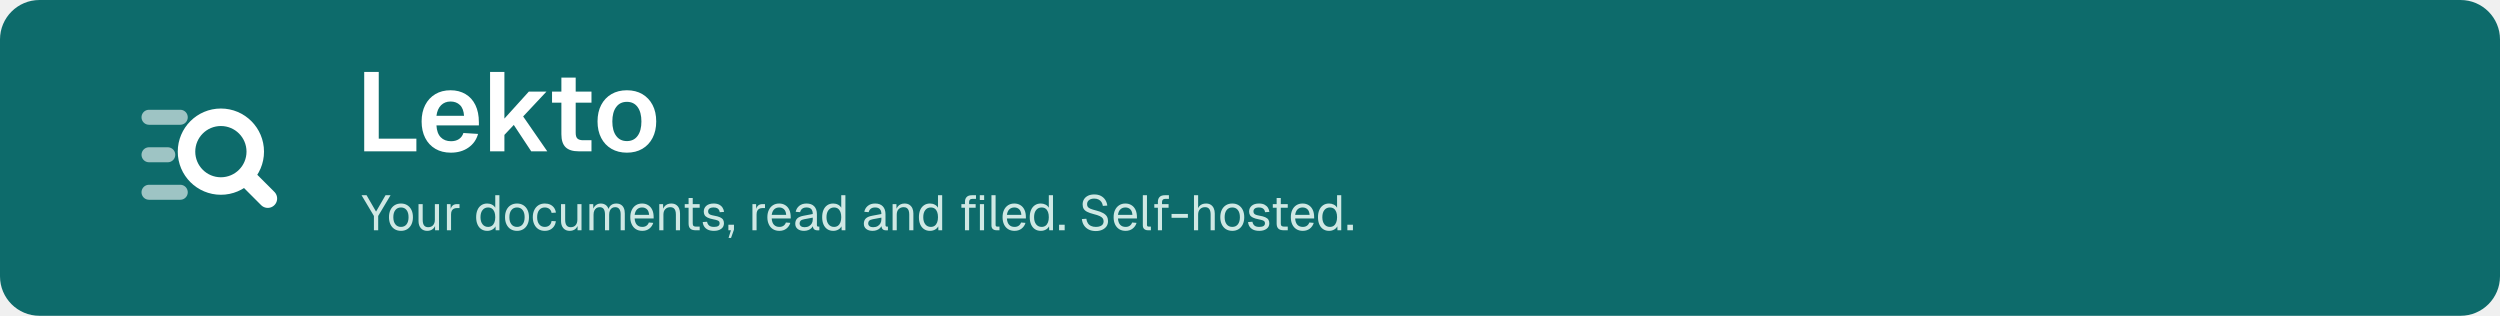
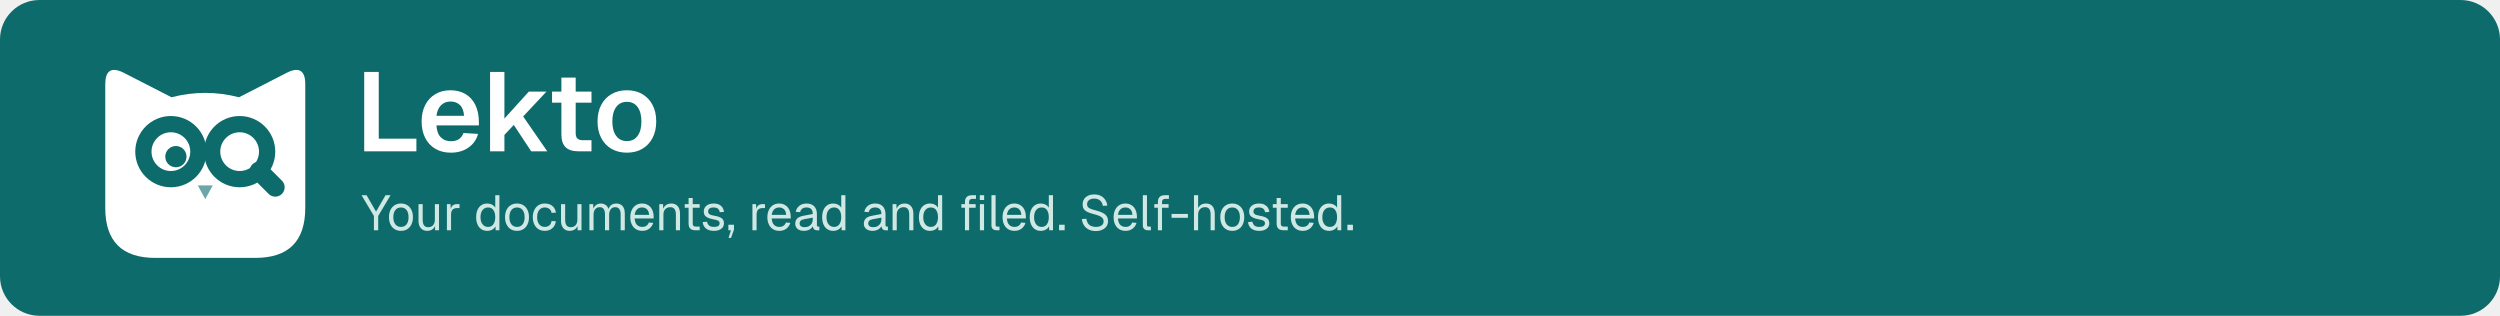
<svg xmlns="http://www.w3.org/2000/svg" width="760" height="96" viewBox="0 0 760 96" role="img" aria-label="Lekto">
  <rect width="760" height="96" rx="12" fill="#0d6b6b" />
-   <g transform="translate(32 17.6) scale(1.9)" fill="none" stroke="#ffffff" stroke-linecap="round">
-     <path d="M7 9.5H12M7 15.5H10M7 21.5H12" stroke-opacity="0.6" stroke-width="2.4" />
-     <circle cx="18.5" cy="15" r="5.5" stroke-width="2.8" />
-     <path d="M22.6 19.1L26 22.5" stroke-width="3" />
+   <g transform="translate(32 17.6) scale(1.9)">
+     <path fill="#ffffff" d="M0 4.2Q0 1 2.8 2.3L10.6 6.3Q16 4.9 21.4 6.3L29.2 2.3Q32 1 32 4.2V24Q32 32 24 32H8Q0 32 0 24Z" />
+     <g fill="none" stroke="#0d6b6b" stroke-width="2.6">
+       <circle cx="10.5" cy="15" r="4.4" />
+       <circle cx="21.5" cy="15" r="4.4" />
+     </g>
+     <circle cx="11.3" cy="15.8" r="1.7" fill="#0d6b6b" />
+     <path d="M24.6 18.1L27.2 20.7" stroke="#0d6b6b" stroke-width="3" stroke-linecap="round" />
+     <path d="M14.8 20.4L16 22.6L17.2 20.4Z" fill="#0d6b6b" fill-opacity="0.6" />
  </g>
  <path fill="#ffffff" d="M110.72 46V21.86H115.14V44.63L112.74 42.15H126.58V46ZM137.06 46.41Q134.34 46.41 132.35 45.24Q130.35 44.07 129.26 41.93Q128.17 39.79 128.17 36.92Q128.17 34.05 129.26 31.93Q130.35 29.81 132.33 28.62Q134.3 27.44 136.97 27.44Q139.57 27.44 141.51 28.6Q143.46 29.75 144.52 31.93Q145.58 34.11 145.58 37.16V38.13H132.68Q132.81 40.53 133.99 41.73Q135.16 42.93 137.11 42.93Q138.57 42.93 139.53 42.28Q140.49 41.63 140.88 40.43L145.33 40.71Q144.6 43.34 142.4 44.87Q140.2 46.41 137.06 46.41ZM132.68 35.21H141.07Q140.93 33 139.82 31.93Q138.71 30.86 136.97 30.86Q135.23 30.86 134.09 31.98Q132.95 33.1 132.68 35.21ZM148.98 46V21.86H153.34V36.05L160.77 27.84H166.13L159.04 35.4L166.37 46H161.49L156.19 37.98L153.34 41.01V46ZM175.92 46Q173.21 46 171.94 44.75Q170.66 43.5 170.66 40.8V23.59H175.01V40.38Q175.01 41.66 175.56 42.14Q176.12 42.63 177.25 42.63H179.81V46ZM167.82 31.22V27.84H179.81V31.22ZM190.58 46.41Q187.89 46.41 185.88 45.24Q183.87 44.07 182.76 41.93Q181.65 39.79 181.65 36.92Q181.65 34.03 182.76 31.91Q183.87 29.79 185.88 28.61Q187.89 27.44 190.58 27.44Q193.27 27.44 195.27 28.61Q197.27 29.79 198.38 31.91Q199.49 34.03 199.49 36.92Q199.49 39.79 198.38 41.93Q197.27 44.07 195.27 45.24Q193.27 46.41 190.58 46.41ZM190.58 42.89Q192.68 42.89 193.83 41.31Q194.99 39.74 194.99 36.92Q194.99 34.12 193.83 32.54Q192.68 30.96 190.58 30.96Q188.48 30.96 187.32 32.54Q186.15 34.12 186.15 36.92Q186.15 39.74 187.32 41.31Q188.48 42.89 190.58 42.89Z" />
  <path fill="#cfe8e4" d="M113.67 70V65.65L109.91 59.35H111.44L114.32 64.33L117.2 59.35H118.73L114.97 65.65V70ZM121.9 70.18Q120.8 70.18 119.97 69.67Q119.15 69.16 118.7 68.22Q118.25 67.28 118.25 66.03Q118.25 64.75 118.7 63.82Q119.15 62.89 119.97 62.38Q120.8 61.87 121.9 61.87Q122.99 61.87 123.81 62.38Q124.62 62.89 125.08 63.82Q125.53 64.75 125.53 66.03Q125.53 67.28 125.08 68.22Q124.62 69.16 123.81 69.67Q122.99 70.18 121.9 70.18ZM121.9 68.98Q122.99 68.98 123.6 68.19Q124.2 67.41 124.2 66.03Q124.2 64.64 123.6 63.86Q122.99 63.07 121.9 63.07Q120.8 63.07 120.19 63.86Q119.57 64.64 119.57 66.03Q119.57 67.41 120.19 68.19Q120.8 68.98 121.9 68.98ZM129.84 70.18Q128.66 70.18 127.95 69.38Q127.23 68.58 127.23 67.17V62.05H128.5V66.82Q128.5 67.97 128.91 68.52Q129.32 69.07 130.17 69.07Q131.12 69.07 131.66 68.46Q132.2 67.86 132.2 66.79V62.05H133.46V70H132.26V68.03L132.45 68.14Q132.22 69.11 131.54 69.65Q130.87 70.18 129.84 70.18ZM135.86 70V62.05H136.97L137.03 64.06L136.91 64.02Q137.06 62.99 137.56 62.52Q138.06 62.05 138.91 62.05H139.69V63.25H138.92Q138.32 63.25 137.92 63.47Q137.53 63.69 137.32 64.11Q137.12 64.54 137.12 65.2V70ZM148.12 70.18Q147.08 70.18 146.32 69.67Q145.56 69.16 145.16 68.23Q144.75 67.3 144.75 66.03Q144.75 64.75 145.16 63.82Q145.56 62.89 146.32 62.38Q147.08 61.87 148.12 61.87Q148.91 61.87 149.57 62.21Q150.23 62.55 150.56 63.16V59.35H151.82V70H150.68L150.63 68.8Q150.31 69.44 149.63 69.81Q148.95 70.18 148.12 70.18ZM148.37 68.98Q149.07 68.98 149.56 68.62Q150.05 68.26 150.31 67.59Q150.56 66.92 150.56 66.03Q150.56 65.09 150.31 64.44Q150.05 63.77 149.56 63.42Q149.07 63.07 148.37 63.07Q147.32 63.07 146.7 63.86Q146.07 64.64 146.07 66.03Q146.07 67.39 146.7 68.19Q147.32 68.98 148.37 68.98ZM157.18 70.18Q156.08 70.18 155.25 69.67Q154.43 69.16 153.98 68.22Q153.53 67.28 153.53 66.03Q153.53 64.75 153.98 63.82Q154.43 62.89 155.25 62.38Q156.08 61.87 157.18 61.87Q158.27 61.87 159.09 62.38Q159.91 62.89 160.36 63.82Q160.81 64.75 160.81 66.03Q160.81 67.28 160.36 68.22Q159.91 69.16 159.09 69.67Q158.27 70.18 157.18 70.18ZM157.18 68.98Q158.27 68.98 158.88 68.19Q159.49 67.41 159.49 66.03Q159.49 64.64 158.88 63.86Q158.27 63.07 157.18 63.07Q156.08 63.07 155.47 63.86Q154.85 64.64 154.85 66.03Q154.85 67.41 155.47 68.19Q156.08 68.98 157.18 68.98ZM165.62 70.18Q164.51 70.18 163.69 69.67Q162.88 69.16 162.43 68.22Q161.97 67.28 161.97 66.03Q161.97 64.77 162.43 63.84Q162.88 62.91 163.69 62.39Q164.51 61.87 165.62 61.87Q166.53 61.87 167.25 62.19Q167.96 62.52 168.41 63.13Q168.86 63.74 169 64.63L167.68 64.72Q167.54 63.92 166.99 63.5Q166.43 63.07 165.62 63.07Q164.53 63.07 163.91 63.86Q163.29 64.64 163.29 66.03Q163.29 67.41 163.91 68.19Q164.53 68.98 165.62 68.98Q166.43 68.98 166.99 68.53Q167.54 68.08 167.68 67.18L169 67.27Q168.86 68.16 168.41 68.81Q167.96 69.46 167.25 69.82Q166.53 70.18 165.62 70.18ZM173.16 70.18Q171.98 70.18 171.27 69.38Q170.55 68.58 170.55 67.17V62.05H171.81V66.82Q171.81 67.97 172.23 68.52Q172.64 69.07 173.49 69.07Q174.44 69.07 174.98 68.46Q175.52 67.86 175.52 66.79V62.05H176.78V70H175.58V68.03L175.77 68.14Q175.53 69.11 174.86 69.65Q174.19 70.18 173.16 70.18ZM179.18 70V62.05H180.34L180.38 64.06L180.2 64Q180.34 63.34 180.67 62.87Q181.01 62.4 181.51 62.13Q182 61.87 182.6 61.87Q183.64 61.87 184.29 62.44Q184.94 63.01 185.11 64.03L184.87 64.02Q184.99 63.33 185.31 62.85Q185.63 62.38 186.14 62.12Q186.65 61.87 187.31 61.87Q188.17 61.87 188.75 62.22Q189.34 62.58 189.64 63.25Q189.94 63.92 189.94 64.89V70H188.68V65.16Q188.68 64.08 188.25 63.53Q187.84 62.98 187.01 62.98Q186.46 62.98 186.04 63.25Q185.63 63.52 185.41 64.02Q185.18 64.53 185.18 65.25V70H183.92V65.25Q183.92 64.18 183.55 63.58Q183.17 62.98 182.29 62.98Q181.73 62.98 181.32 63.25Q180.91 63.52 180.67 64.03Q180.44 64.54 180.44 65.25V70ZM195.26 70.18Q194.13 70.18 193.32 69.67Q192.5 69.16 192.06 68.22Q191.61 67.28 191.61 66.03Q191.61 64.77 192.06 63.84Q192.5 62.91 193.3 62.39Q194.1 61.87 195.2 61.87Q196.23 61.87 197.03 62.36Q197.82 62.84 198.27 63.77Q198.71 64.7 198.71 66.04V66.42H192.93Q193.01 67.69 193.62 68.34Q194.22 68.98 195.26 68.98Q196.04 68.98 196.54 68.61Q197.04 68.25 197.24 67.64L198.59 67.75Q198.27 68.81 197.4 69.5Q196.52 70.18 195.26 70.18ZM192.93 65.31H197.33Q197.24 64.15 196.66 63.61Q196.08 63.07 195.2 63.07Q194.28 63.07 193.69 63.63Q193.1 64.19 192.93 65.31ZM200.42 70V62.05H201.57L201.62 64.08L201.47 63.94Q201.62 63.23 202 62.78Q202.37 62.32 202.9 62.09Q203.44 61.87 204.05 61.87Q204.97 61.87 205.56 62.28Q206.15 62.68 206.44 63.36Q206.73 64.05 206.73 64.89V70H205.47V65.25Q205.47 64.51 205.3 64.01Q205.13 63.51 204.75 63.24Q204.38 62.98 203.78 62.98Q202.87 62.98 202.27 63.56Q201.68 64.14 201.68 65.25V70ZM211.44 70Q210.36 70 209.85 69.5Q209.33 69.01 209.33 67.96V60.19H210.59V67.93Q210.59 68.47 210.83 68.68Q211.07 68.89 211.56 68.89H212.7V70ZM208.16 63.16V62.05H212.7V63.16ZM217.07 70.18Q215.97 70.18 215.23 69.84Q214.49 69.49 214.09 68.88Q213.69 68.28 213.63 67.5L214.95 67.41Q215.07 68.12 215.55 68.55Q216.02 68.98 217.07 68.98Q217.88 68.98 218.32 68.72Q218.76 68.45 218.76 67.87Q218.76 67.56 218.62 67.34Q218.48 67.14 218.06 66.98Q217.64 66.82 216.83 66.67Q215.72 66.46 215.09 66.14Q214.46 65.83 214.2 65.38Q213.95 64.93 213.95 64.3Q213.95 63.23 214.74 62.55Q215.53 61.87 216.97 61.87Q218.01 61.87 218.68 62.24Q219.35 62.61 219.69 63.19Q220.04 63.77 220.11 64.42L218.79 64.51Q218.76 64.14 218.57 63.81Q218.38 63.48 217.99 63.27Q217.59 63.07 216.94 63.07Q216.08 63.07 215.67 63.4Q215.27 63.73 215.27 64.24Q215.27 64.63 215.43 64.88Q215.59 65.12 215.98 65.28Q216.38 65.44 217.07 65.56Q218.24 65.75 218.9 66.06Q219.56 66.36 219.82 66.8Q220.08 67.24 220.08 67.87Q220.08 68.97 219.24 69.57Q218.39 70.18 217.07 70.18ZM221.48 72.34 222.2 70H221.43V68.31H223.13V69.79L222.23 72.34ZM228.74 70V62.05H229.85L229.91 64.06L229.79 64.02Q229.94 62.99 230.44 62.52Q230.94 62.05 231.78 62.05H232.56V63.25H231.8Q231.2 63.25 230.8 63.47Q230.41 63.69 230.2 64.11Q230 64.54 230 65.2V70ZM236.93 70.18Q235.81 70.18 234.99 69.67Q234.17 69.16 233.73 68.22Q233.28 67.28 233.28 66.03Q233.28 64.77 233.73 63.84Q234.17 62.91 234.97 62.39Q235.78 61.87 236.87 61.87Q237.91 61.87 238.7 62.36Q239.5 62.84 239.94 63.77Q240.38 64.7 240.38 66.04V66.42H234.6Q234.68 67.69 235.29 68.34Q235.9 68.98 236.93 68.98Q237.71 68.98 238.21 68.61Q238.72 68.25 238.91 67.64L240.26 67.75Q239.94 68.81 239.07 69.5Q238.19 70.18 236.93 70.18ZM234.6 65.31H239Q238.91 64.15 238.33 63.61Q237.75 63.07 236.87 63.07Q235.96 63.07 235.36 63.63Q234.77 64.19 234.6 65.31ZM244.44 70.18Q243.22 70.18 242.49 69.61Q241.76 69.04 241.76 68.02Q241.76 67 242.36 66.41Q242.96 65.83 244.26 65.59L247.08 65.06Q247.08 64.06 246.61 63.56Q246.14 63.07 245.19 63.07Q244.37 63.07 243.89 63.44Q243.41 63.8 243.23 64.5L241.89 64.39Q242.12 63.27 242.98 62.57Q243.84 61.87 245.19 61.87Q246.72 61.87 247.53 62.73Q248.34 63.59 248.34 65.11V68.39Q248.34 68.67 248.44 68.78Q248.54 68.89 248.76 68.89H249.08V70Q249.02 70.02 248.88 70.02Q248.75 70.03 248.6 70.03Q248.06 70.03 247.72 69.86Q247.38 69.69 247.23 69.32Q247.08 68.95 247.08 68.35L247.23 68.38Q247.13 68.89 246.72 69.3Q246.32 69.72 245.72 69.95Q245.12 70.18 244.44 70.18ZM244.56 69.07Q245.36 69.07 245.92 68.76Q246.48 68.45 246.78 67.92Q247.08 67.39 247.08 66.73V66.16L244.5 66.64Q243.69 66.79 243.39 67.1Q243.08 67.41 243.08 67.9Q243.08 68.45 243.48 68.76Q243.88 69.07 244.56 69.07ZM253.3 70.18Q252.26 70.18 251.5 69.67Q250.75 69.16 250.34 68.23Q249.94 67.3 249.94 66.03Q249.94 64.75 250.34 63.82Q250.75 62.89 251.5 62.38Q252.26 61.87 253.3 61.87Q254.09 61.87 254.75 62.21Q255.41 62.55 255.74 63.16V59.35H257V70H255.86L255.81 68.8Q255.49 69.44 254.81 69.81Q254.13 70.18 253.3 70.18ZM253.55 68.98Q254.25 68.98 254.74 68.62Q255.23 68.26 255.49 67.59Q255.74 66.92 255.74 66.03Q255.74 65.09 255.49 64.44Q255.23 63.77 254.74 63.42Q254.25 63.07 253.55 63.07Q252.5 63.07 251.88 63.86Q251.25 64.64 251.25 66.03Q251.25 67.39 251.88 68.19Q252.5 68.98 253.55 68.98ZM265.3 70.18Q264.06 70.18 263.34 69.61Q262.61 69.04 262.61 68.02Q262.61 67 263.21 66.41Q263.81 65.83 265.12 65.59L267.94 65.06Q267.94 64.06 267.46 63.56Q266.99 63.07 266.05 63.07Q265.22 63.07 264.74 63.44Q264.26 63.8 264.08 64.5L262.75 64.39Q262.97 63.27 263.83 62.57Q264.69 61.87 266.05 61.87Q267.57 61.87 268.38 62.73Q269.19 63.59 269.19 65.11V68.39Q269.19 68.67 269.29 68.78Q269.39 68.89 269.62 68.89H269.93V70Q269.87 70.02 269.74 70.02Q269.6 70.03 269.45 70.03Q268.91 70.03 268.57 69.86Q268.24 69.69 268.09 69.32Q267.94 68.95 267.94 68.35L268.08 68.38Q267.98 68.89 267.57 69.3Q267.17 69.72 266.57 69.95Q265.97 70.18 265.3 70.18ZM265.41 69.07Q266.21 69.07 266.77 68.76Q267.33 68.45 267.63 67.92Q267.94 67.39 267.94 66.73V66.16L265.35 66.64Q264.55 66.79 264.24 67.1Q263.93 67.41 263.93 67.9Q263.93 68.45 264.33 68.76Q264.72 69.07 265.41 69.07ZM271.35 70V62.05H272.51L272.55 64.08L272.4 63.94Q272.55 63.23 272.93 62.78Q273.3 62.32 273.84 62.09Q274.37 61.87 274.98 61.87Q275.9 61.87 276.49 62.28Q277.08 62.68 277.38 63.36Q277.67 64.05 277.67 64.89V70H276.41V65.25Q276.41 64.51 276.24 64.01Q276.06 63.51 275.69 63.24Q275.31 62.98 274.71 62.98Q273.8 62.98 273.21 63.56Q272.61 64.14 272.61 65.25V70ZM282.71 70.18Q281.68 70.18 280.92 69.67Q280.16 69.16 279.75 68.23Q279.35 67.3 279.35 66.03Q279.35 64.75 279.75 63.82Q280.16 62.89 280.92 62.38Q281.68 61.87 282.71 61.87Q283.5 61.87 284.16 62.21Q284.82 62.55 285.15 63.16V59.35H286.42V70H285.27L285.23 68.8Q284.9 69.44 284.23 69.81Q283.55 70.18 282.71 70.18ZM282.96 68.98Q283.67 68.98 284.16 68.62Q284.64 68.26 284.9 67.59Q285.15 66.92 285.15 66.03Q285.15 65.09 284.9 64.44Q284.64 63.77 284.16 63.42Q283.67 63.07 282.96 63.07Q281.92 63.07 281.29 63.86Q280.67 64.64 280.67 66.03Q280.67 67.39 281.29 68.19Q281.92 68.98 282.96 68.98ZM293.35 70V61.33Q293.35 60.45 293.86 59.9Q294.37 59.35 295.44 59.35H296.7V60.46H295.54Q295.07 60.46 294.84 60.72Q294.61 60.97 294.61 61.42V70ZM292.26 63.16V62.05H296.6V63.16ZM297.89 70V62.05H299.15V70ZM297.86 60.8V59.34H299.18V60.8ZM302.96 70Q302.27 70 301.83 69.64Q301.4 69.28 301.4 68.5V59.35H302.66V68.39Q302.66 68.64 302.79 68.76Q302.91 68.89 303.15 68.89H303.84V70ZM308.42 70.18Q307.3 70.18 306.48 69.67Q305.66 69.16 305.22 68.22Q304.78 67.28 304.78 66.03Q304.78 64.77 305.22 63.84Q305.66 62.91 306.46 62.39Q307.26 61.87 308.36 61.87Q309.39 61.87 310.19 62.36Q310.99 62.84 311.43 63.77Q311.87 64.7 311.87 66.04V66.42H306.1Q306.17 67.69 306.78 68.34Q307.38 68.98 308.42 68.98Q309.2 68.98 309.7 68.61Q310.2 68.25 310.4 67.64L311.75 67.75Q311.44 68.81 310.56 69.5Q309.68 70.18 308.42 70.18ZM306.1 65.31H310.49Q310.4 64.15 309.82 63.61Q309.25 63.07 308.36 63.07Q307.44 63.07 306.85 63.63Q306.26 64.19 306.1 65.31ZM316.4 70.18Q315.37 70.18 314.61 69.67Q313.85 69.16 313.45 68.23Q313.04 67.3 313.04 66.03Q313.04 64.75 313.45 63.82Q313.85 62.89 314.61 62.38Q315.37 61.87 316.4 61.87Q317.19 61.87 317.86 62.21Q318.51 62.55 318.84 63.16V59.35H320.11V70H318.96L318.92 68.8Q318.59 69.44 317.91 69.81Q317.24 70.18 316.4 70.18ZM316.65 68.98Q317.36 68.98 317.85 68.62Q318.33 68.26 318.59 67.59Q318.84 66.92 318.84 66.03Q318.84 65.09 318.59 64.44Q318.33 63.77 317.85 63.42Q317.36 63.07 316.65 63.07Q315.61 63.07 314.98 63.86Q314.36 64.64 314.36 66.03Q314.36 67.39 314.98 68.19Q315.61 68.98 316.65 68.98ZM321.96 70V68.31H323.66V70ZM333.11 70.24Q331.88 70.24 330.97 69.78Q330.05 69.31 329.52 68.49Q328.99 67.67 328.89 66.59L330.25 66.5Q330.35 67.3 330.71 67.85Q331.07 68.41 331.68 68.69Q332.28 68.98 333.14 68.98Q333.89 68.98 334.41 68.78Q334.94 68.59 335.22 68.22Q335.5 67.84 335.5 67.3Q335.5 66.81 335.26 66.42Q335.03 66.04 334.38 65.72Q333.72 65.39 332.45 65.08Q331.22 64.77 330.49 64.39Q329.76 64.02 329.44 63.48Q329.12 62.94 329.12 62.14Q329.12 61.24 329.55 60.56Q329.97 59.88 330.77 59.49Q331.56 59.11 332.66 59.11Q333.83 59.11 334.67 59.55Q335.51 60 336 60.76Q336.5 61.52 336.62 62.5L335.27 62.59Q335.18 61.95 334.86 61.44Q334.53 60.94 333.98 60.66Q333.43 60.37 332.63 60.37Q331.64 60.37 331.05 60.84Q330.47 61.31 330.47 62.08Q330.47 62.58 330.7 62.9Q330.94 63.22 331.53 63.47Q332.13 63.72 333.26 64Q334.59 64.33 335.38 64.79Q336.17 65.25 336.51 65.84Q336.84 66.44 336.84 67.21Q336.84 68.14 336.37 68.82Q335.88 69.5 335.04 69.87Q334.2 70.24 333.11 70.24ZM342.19 70.18Q341.06 70.18 340.24 69.67Q339.43 69.16 338.98 68.22Q338.54 67.28 338.54 66.03Q338.54 64.77 338.98 63.84Q339.43 62.91 340.23 62.39Q341.03 61.87 342.12 61.87Q343.16 61.87 343.95 62.36Q344.75 62.84 345.19 63.77Q345.63 64.7 345.63 66.04V66.42H339.86Q339.94 67.69 340.54 68.34Q341.15 68.98 342.19 68.98Q342.96 68.98 343.47 68.61Q343.97 68.25 344.17 67.64L345.51 67.75Q345.2 68.81 344.32 69.5Q343.44 70.18 342.19 70.18ZM339.86 65.31H344.25Q344.17 64.15 343.59 63.61Q343.01 63.07 342.12 63.07Q341.21 63.07 340.62 63.63Q340.02 64.19 339.86 65.31ZM348.98 70Q348.29 70 347.86 69.64Q347.42 69.28 347.42 68.5V59.35H348.68V68.39Q348.68 68.64 348.81 68.76Q348.94 68.89 349.18 68.89H349.87V70ZM352 70V61.33Q352 60.45 352.5 59.9Q353.01 59.35 354.09 59.35H355.35V60.46H354.19Q353.72 60.46 353.49 60.72Q353.25 60.97 353.25 61.42V70ZM350.91 63.16V62.05H355.25V63.16ZM356.15 66.22V65.03H361.12V66.22ZM362.97 70V59.35H364.23V63.8L364.08 63.77Q364.23 63.12 364.59 62.7Q364.95 62.27 365.48 62.07Q366 61.87 366.63 61.87Q367.49 61.87 368.08 62.25Q368.67 62.63 368.98 63.32Q369.29 64 369.29 64.89V70H368.03V65.25Q368.03 64.09 367.62 63.54Q367.2 62.98 366.36 62.98Q365.4 62.98 364.82 63.57Q364.23 64.15 364.23 65.26V70ZM374.62 70.18Q373.52 70.18 372.69 69.67Q371.87 69.16 371.42 68.22Q370.97 67.28 370.97 66.03Q370.97 64.75 371.42 63.82Q371.87 62.89 372.69 62.38Q373.52 61.87 374.62 61.87Q375.71 61.87 376.53 62.38Q377.35 62.89 377.8 63.82Q378.25 64.75 378.25 66.03Q378.25 67.28 377.8 68.22Q377.35 69.16 376.53 69.67Q375.71 70.18 374.62 70.18ZM374.62 68.98Q375.71 68.98 376.32 68.19Q376.93 67.41 376.93 66.03Q376.93 64.64 376.32 63.86Q375.71 63.07 374.62 63.07Q373.52 63.07 372.9 63.86Q372.29 64.64 372.29 66.03Q372.29 67.41 372.9 68.19Q373.52 68.98 374.62 68.98ZM382.85 70.18Q381.75 70.18 381.01 69.84Q380.27 69.49 379.87 68.88Q379.48 68.28 379.42 67.5L380.74 67.41Q380.86 68.12 381.33 68.55Q381.8 68.98 382.85 68.98Q383.66 68.98 384.1 68.72Q384.55 68.45 384.55 67.87Q384.55 67.56 384.4 67.34Q384.26 67.14 383.84 66.98Q383.42 66.82 382.61 66.67Q381.5 66.46 380.87 66.14Q380.24 65.83 379.99 65.38Q379.73 64.93 379.73 64.3Q379.73 63.23 380.52 62.55Q381.31 61.87 382.75 61.87Q383.8 61.87 384.46 62.24Q385.13 62.61 385.48 63.19Q385.82 63.77 385.89 64.42L384.57 64.51Q384.55 64.14 384.35 63.81Q384.15 63.48 383.76 63.27Q383.38 63.07 382.71 63.07Q381.86 63.07 381.46 63.4Q381.05 63.73 381.05 64.24Q381.05 64.63 381.21 64.88Q381.37 65.12 381.76 65.28Q382.16 65.44 382.85 65.56Q384.02 65.75 384.68 66.06Q385.34 66.36 385.6 66.8Q385.87 67.24 385.87 67.87Q385.87 68.97 385.02 69.57Q384.17 70.18 382.85 70.18ZM390.22 70Q389.13 70 388.62 69.5Q388.1 69.01 388.1 67.96V60.19H389.36V67.93Q389.36 68.47 389.6 68.68Q389.84 68.89 390.34 68.89H391.48V70ZM386.93 63.16V62.05H391.48V63.16ZM396.05 70.18Q394.93 70.18 394.11 69.67Q393.29 69.16 392.85 68.22Q392.41 67.28 392.41 66.03Q392.41 64.77 392.85 63.84Q393.29 62.91 394.09 62.39Q394.89 61.87 395.99 61.87Q397.02 61.87 397.82 62.36Q398.62 62.84 399.06 63.77Q399.5 64.7 399.5 66.04V66.42H393.73Q393.8 67.69 394.41 68.34Q395.01 68.98 396.05 68.98Q396.83 68.98 397.33 68.61Q397.83 68.25 398.03 67.64L399.38 67.75Q399.06 68.81 398.19 69.5Q397.31 70.18 396.05 70.18ZM393.73 65.31H398.12Q398.03 64.15 397.45 63.61Q396.88 63.07 395.99 63.07Q395.07 63.07 394.48 63.63Q393.89 64.19 393.73 65.31ZM404.03 70.18Q403 70.18 402.24 69.67Q401.48 69.16 401.08 68.23Q400.67 67.3 400.67 66.03Q400.67 64.75 401.08 63.82Q401.48 62.89 402.24 62.38Q403 61.87 404.03 61.87Q404.82 61.87 405.49 62.21Q406.14 62.55 406.47 63.16V59.35H407.74V70H406.59L406.55 68.8Q406.22 69.44 405.54 69.81Q404.87 70.18 404.03 70.18ZM404.28 68.98Q404.99 68.98 405.48 68.62Q405.96 68.26 406.22 67.59Q406.47 66.92 406.47 66.03Q406.47 65.09 406.22 64.44Q405.96 63.77 405.48 63.42Q404.99 63.07 404.28 63.07Q403.24 63.07 402.61 63.86Q401.99 64.64 401.99 66.03Q401.99 67.39 402.61 68.19Q403.24 68.98 404.28 68.98ZM409.6 70V68.31H411.29V70Z" />
</svg>
